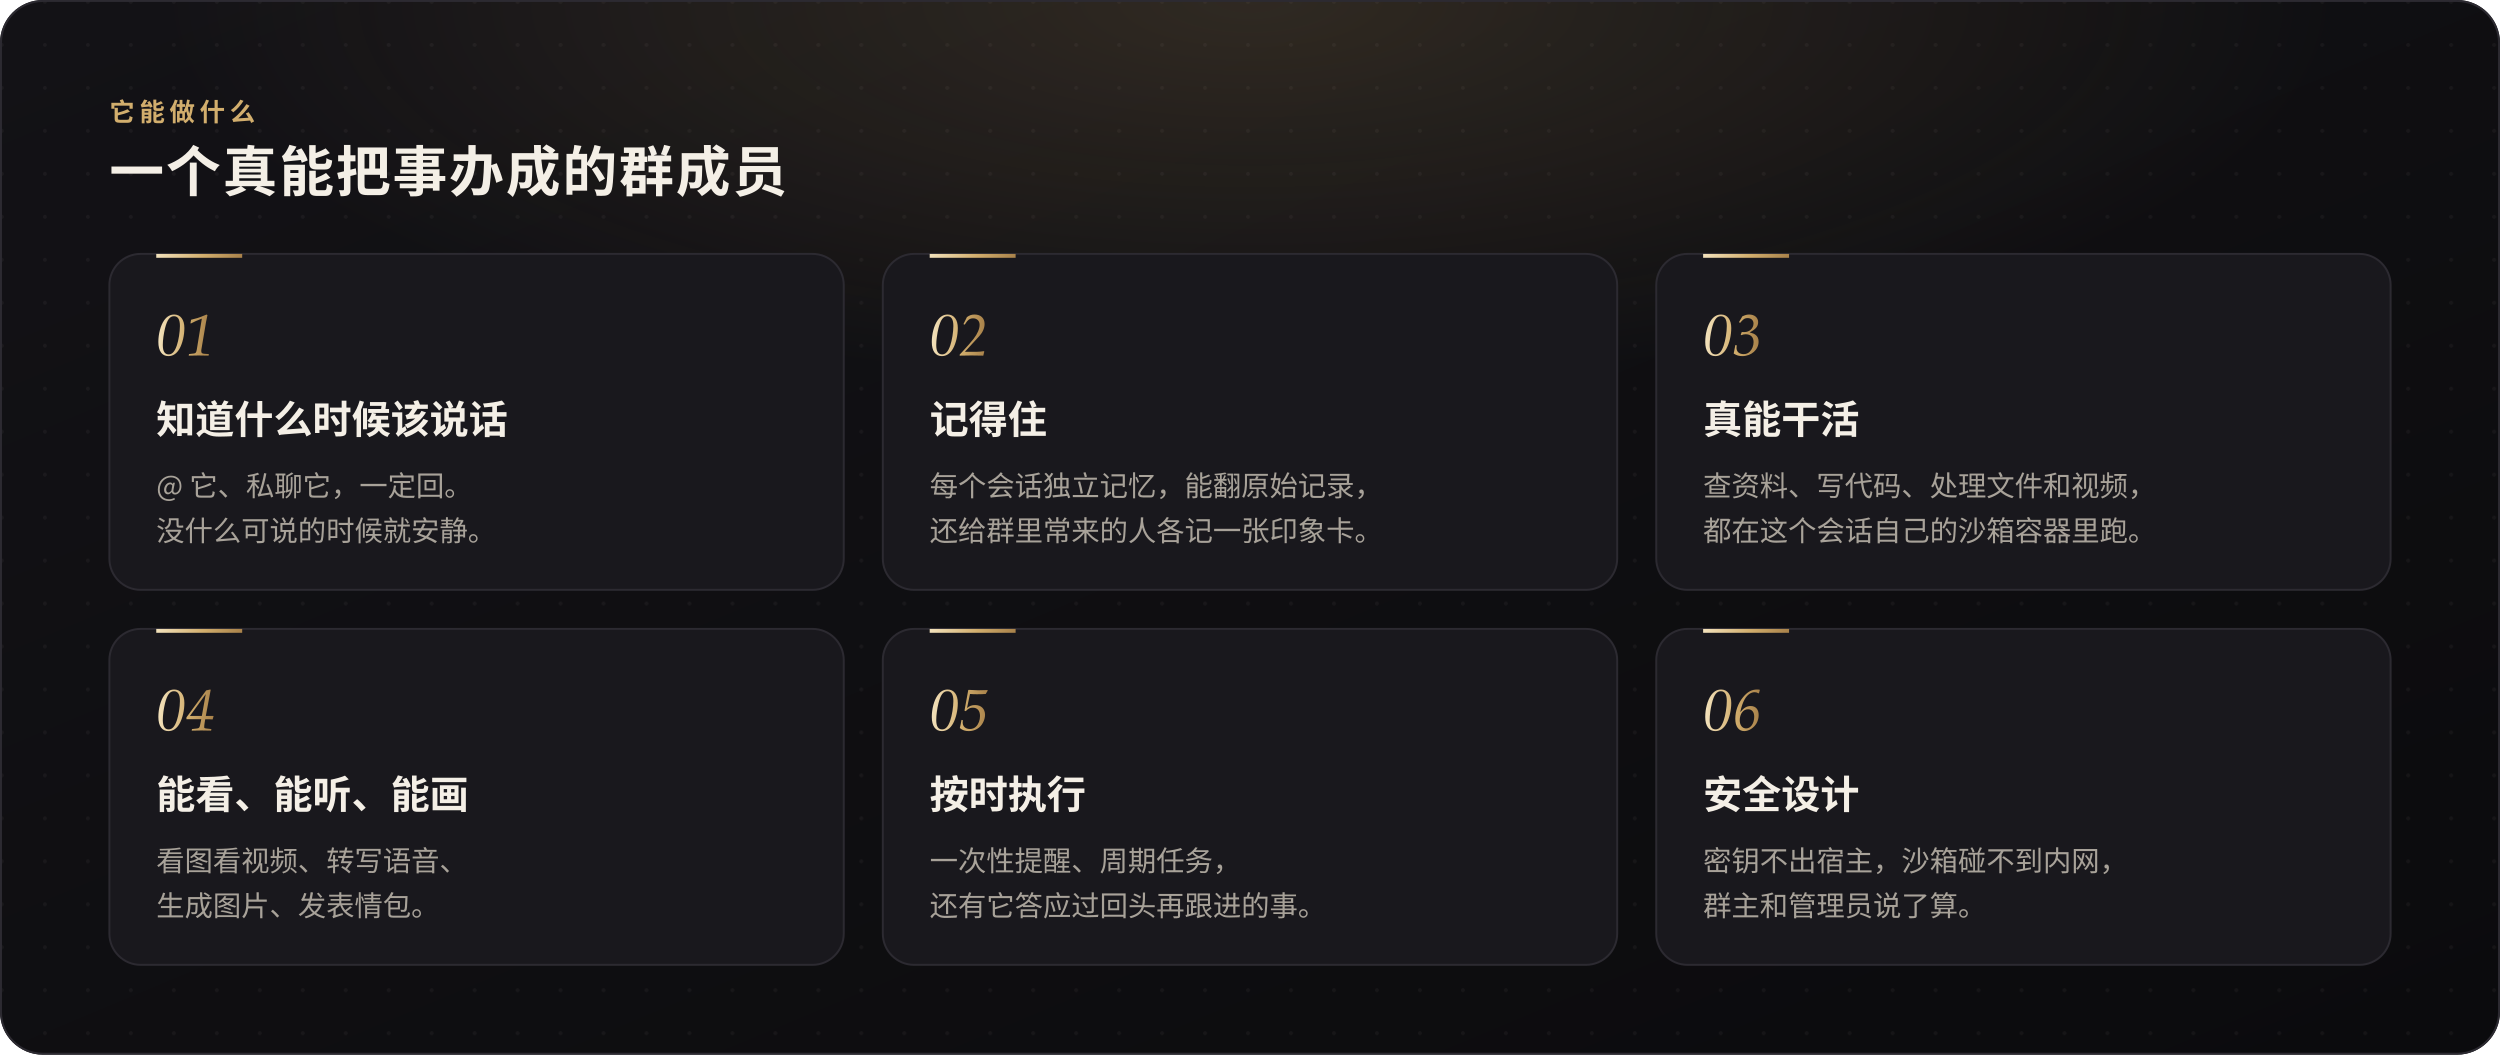
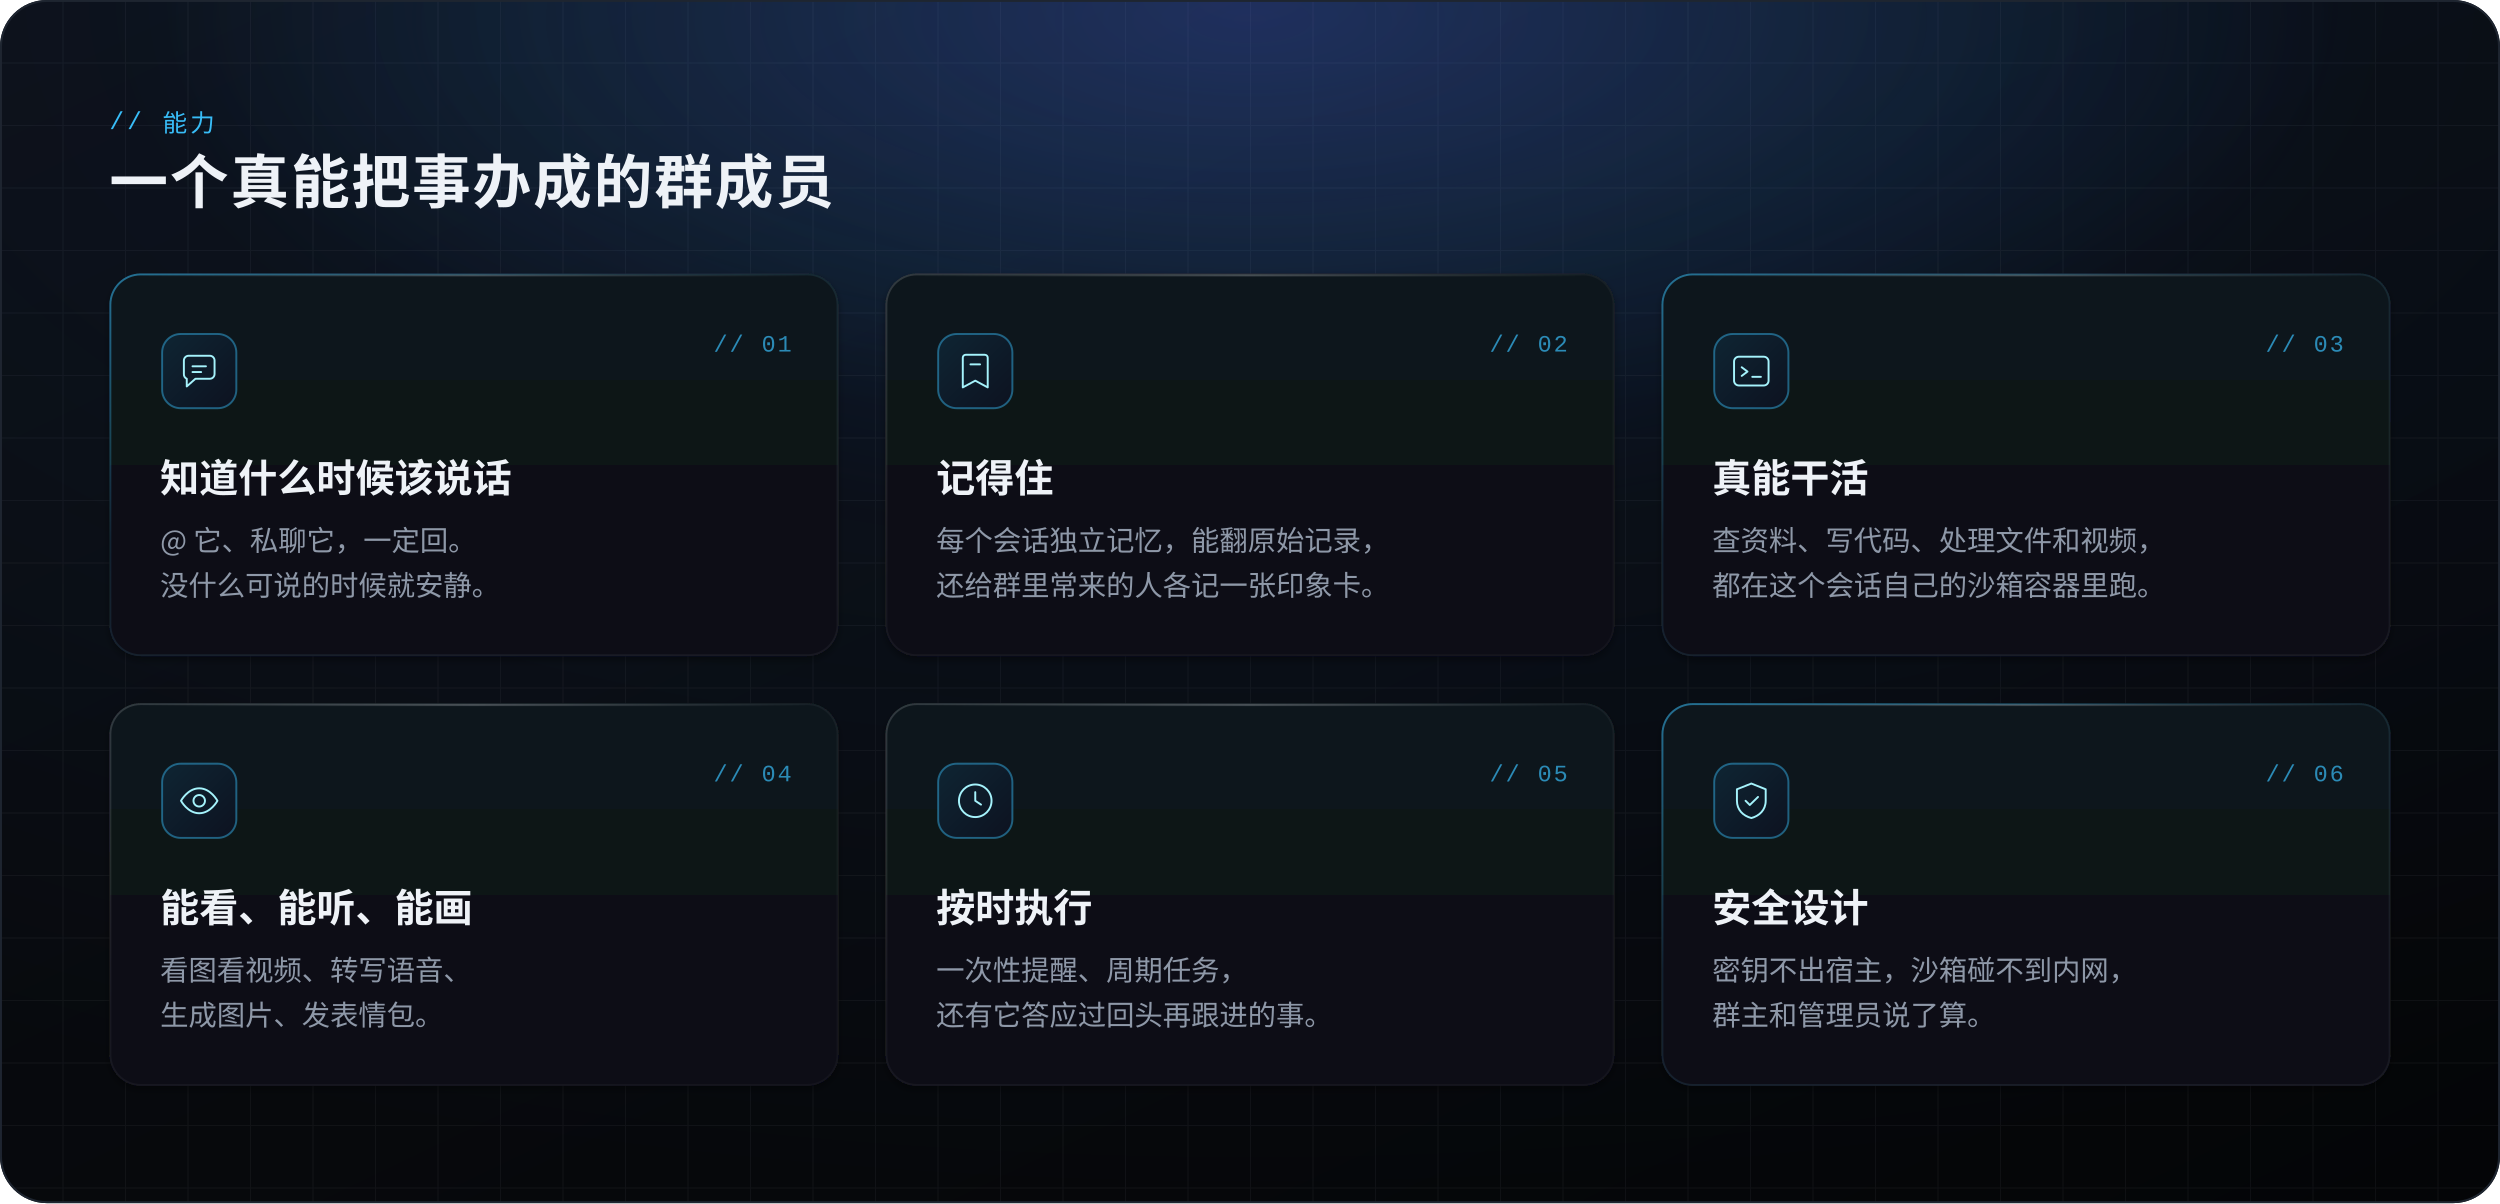
- <svg xmlns="http://www.w3.org/2000/svg" width="1280" height="540" viewBox="0 0 1280 540" role="img" aria-labelledby="t d">
+ <svg xmlns="http://www.w3.org/2000/svg" width="1280" height="616" viewBox="0 0 1280 616" role="img" aria-labelledby="t d">
  <defs>
    <linearGradient id="bg" x1="0" y1="0" x2="1" y2="1">
-       <stop stop-color="#131216" />
-       <stop offset="1" stop-color="#0B0B0D" />
+       <stop stop-color="#0A0D12" />
+       <stop offset="1" stop-color="#040507" />
    </linearGradient>
-     <linearGradient id="gold" x1="0" y1="0" x2="1" y2="0">
-       <stop stop-color="#F3E2BC" />
-       <stop offset=".55" stop-color="#D2AE6D" />
-       <stop offset="1" stop-color="#A9824A" />
+     <linearGradient id="gold" x1="0" y1="0" x2="1" y2="1">
+       <stop stop-color="#A5F3FC" />
+       <stop offset=".55" stop-color="#38BDF8" />
+       <stop offset="1" stop-color="#6366F1" />
+     </linearGradient>
+     <linearGradient id="goldv" x1="0" y1="0" x2="0" y2="1">
+       <stop stop-color="#A5F3FC" />
+       <stop offset="1" stop-color="#38BDF8" />
+     </linearGradient>
+     <linearGradient id="face" x1="0" y1="0" x2="0" y2="1">
+       <stop stop-color="#11151C" />
+       <stop offset="1" stop-color="#0B0E13" />
+     </linearGradient>
+     <linearGradient id="edge" x1="0" y1="0" x2="1" y2="1">
+       <stop stop-color="#38BDF8" stop-opacity=".55" />
+       <stop offset=".35" stop-color="#38BDF8" stop-opacity=".12" />
+       <stop offset="1" stop-color="#EEF2F7" stop-opacity=".05" />
+     </linearGradient>
+     <linearGradient id="edgeq" x1="0" y1="0" x2="1" y2="1">
+       <stop stop-color="#EEF2F7" stop-opacity=".16" />
+       <stop offset=".4" stop-color="#EEF2F7" stop-opacity=".05" />
+       <stop offset="1" stop-color="#EEF2F7" stop-opacity=".03" />
+     </linearGradient>
+     <linearGradient id="sheen" x1="0" y1="0" x2="1" y2="0">
+       <stop stop-color="#EEF2F7" stop-opacity="0" />
+       <stop offset=".5" stop-color="#EEF2F7" stop-opacity=".22" />
+       <stop offset="1" stop-color="#EEF2F7" stop-opacity="0" />
    </linearGradient>
    <linearGradient id="hair" x1="0" y1="0" x2="1" y2="0">
-       <stop stop-color="#D2AE6D" stop-opacity="0" />
-       <stop offset=".5" stop-color="#D2AE6D" stop-opacity=".55" />
-       <stop offset="1" stop-color="#D2AE6D" stop-opacity="0" />
+       <stop stop-color="#38BDF8" stop-opacity="0" />
+       <stop offset=".5" stop-color="#38BDF8" stop-opacity=".5" />
+       <stop offset="1" stop-color="#38BDF8" stop-opacity="0" />
    </linearGradient>
    <radialGradient id="glow" cx=".5" cy=".5" r=".5">
-       <stop stop-color="#D2AE6D" stop-opacity=".16" />
-       <stop offset="1" stop-color="#D2AE6D" stop-opacity="0" />
+       <stop stop-color="#6366F1" stop-opacity=".16" />
+       <stop offset="1" stop-color="#38BDF8" stop-opacity="0" />
    </radialGradient>
    <radialGradient id="jglow" cx=".5" cy=".5" r=".5">
-       <stop stop-color="#8CC2AE" stop-opacity=".10" />
-       <stop offset="1" stop-color="#8CC2AE" stop-opacity="0" />
+       <stop stop-color="#34D399" stop-opacity=".10" />
+       <stop offset="1" stop-color="#34D399" stop-opacity="0" />
    </radialGradient>
-     <pattern id="dots" width="22" height="22" patternUnits="userSpaceOnUse">
-       <circle cx="1" cy="1" r="1" fill="#F4EFE6" fill-opacity=".045" />
+     <linearGradient id="iconbg" x1="0" y1="0" x2="1" y2="1">
+       <stop stop-color="#0E2533" />
+       <stop offset="1" stop-color="#0D1220" />
+     </linearGradient>
+     <pattern id="dots" width="32" height="32" patternUnits="userSpaceOnUse">
+       <path d="M32 0H0V32" fill="none" stroke="#EEF2F7" stroke-opacity=".045" />
    </pattern>
-     <clipPath id="card">
-       <rect width="1280" height="540" rx="22" />
+     <linearGradient id="silver" x1="0" y1="0" x2="0" y2="1">
+       <stop stop-color="#FFFFFF" />
+       <stop offset="1" stop-color="#8B95A5" />
+     </linearGradient>
+     <linearGradient id="beam" x1="0" y1="0" x2="1" y2="0">
+       <stop stop-color="#A5F3FC" stop-opacity="0" />
+       <stop offset=".5" stop-color="#A5F3FC" />
+       <stop offset="1" stop-color="#6366F1" stop-opacity="0" />
+     </linearGradient>
+     <radialGradient id="spot" cx=".5" cy="0" r="1">
+       <stop stop-color="#3B82F6" stop-opacity=".22" />
+       <stop offset=".45" stop-color="#3B82F6" stop-opacity=".05" />
+       <stop offset="1" stop-color="#3B82F6" stop-opacity="0" />
+     </radialGradient>
+     <linearGradient id="floorfade" x1="0" y1="0" x2="0" y2="1">
+       <stop stop-color="#fff" stop-opacity="0" />
+       <stop offset="1" stop-color="#fff" stop-opacity=".9" />
+     </linearGradient>
+     <mask id="floormask">
+       <rect width="100%" height="100%" fill="url(#floorfade)" />
+     </mask>
+     <filter id="neon" filterUnits="userSpaceOnUse" x="-200" y="-200" width="2000" height="1200">
+       <feGaussianBlur stdDeviation="3.5" result="b" />
+       <feMerge>
+         <feMergeNode in="b" />
+         <feMergeNode in="SourceGraphic" />
+       </feMerge>
+     </filter>
+     <filter id="lift" x="-30%" y="-30%" width="160%" height="190%">
+       <feDropShadow dx="0" dy="18" stdDeviation="18" flood-color="#000" flood-opacity=".6" />
+       <feDropShadow dx="0" dy="2" stdDeviation="2" flood-color="#000" flood-opacity=".35" />
+     </filter>
+     <filter id="soft" x="-30%" y="-30%" width="160%" height="190%">
+       <feDropShadow dx="0" dy="10" stdDeviation="12" flood-color="#000" flood-opacity=".5" />
+     </filter>
+     <marker id="ah" viewBox="0 0 10 10" refX="8" refY="5" markerWidth="7" markerHeight="7" orient="auto-start-reverse">
+       <path d="M0 0 L10 5 L0 10 z" fill="#38BDF8" />
+     </marker>
+     <clipPath id="frame">
+       <rect width="1280" height="616" rx="24" />
    </clipPath>
  </defs>
-   <g clip-path="url(#card)">
-     <rect width="1280" height="540" fill="url(#bg)" />
-     <rect width="1280" height="540" fill="url(#dots)" />
-     <ellipse cx="640" cy="0" rx="560" ry="200" fill="url(#glow)" />
-     <text x="56" y="62" font-family="-apple-system, BlinkMacSystemFont, 'Segoe UI', 'Helvetica Neue', 'PingFang SC', 'Hiragino Sans GB', 'Microsoft YaHei', 'Noto Sans CJK SC', Arial, sans-serif" font-size="13" fill="#D2AE6D" font-weight="600" letter-spacing="2.4">它能做什么</text>
-     <text x="56" y="98" font-family="-apple-system, BlinkMacSystemFont, 'Segoe UI', 'Helvetica Neue', 'PingFang SC', 'Hiragino Sans GB', 'Microsoft YaHei', 'Noto Sans CJK SC', Arial, sans-serif" font-size="28" fill="#F4EFE6" font-weight="600" letter-spacing="1">一个真能把事办成的群成员</text>
-     <rect x="56.0" y="130" width="376.0" height="172" rx="16" fill="#19181D" stroke="#2C2A31" />
-     <rect x="80.0" y="130" width="44" height="2" fill="url(#gold)" />
-     <text x="80.0" y="182" font-family="'Iowan Old Style', 'Palatino Linotype', Palatino, Georgia, 'Songti SC', 'Noto Serif CJK SC', serif" font-size="30" fill="url(#gold)" font-weight="500" font-style="italic">01</text>
-     <text x="80.0" y="222" font-family="-apple-system, BlinkMacSystemFont, 'Segoe UI', 'Helvetica Neue', 'PingFang SC', 'Hiragino Sans GB', 'Microsoft YaHei', 'Noto Sans CJK SC', Arial, sans-serif" font-size="20" fill="#F4EFE6" font-weight="600">知道什么时候该说话</text>
-     <text x="80.0" y="254" font-family="-apple-system, BlinkMacSystemFont, 'Segoe UI', 'Helvetica Neue', 'PingFang SC', 'Hiragino Sans GB', 'Microsoft YaHei', 'Noto Sans CJK SC', Arial, sans-serif" font-size="14.5" fill="#A8A299">@ 它、私聊它，一定回。</text>
-     <text x="80.0" y="277" font-family="-apple-system, BlinkMacSystemFont, 'Segoe UI', 'Helvetica Neue', 'PingFang SC', 'Hiragino Sans GB', 'Microsoft YaHei', 'Noto Sans CJK SC', Arial, sans-serif" font-size="14.5" fill="#A8A299">没什么可说的时候就安静。</text>
-     <rect x="452.0" y="130" width="376.0" height="172" rx="16" fill="#19181D" stroke="#2C2A31" />
-     <rect x="476.0" y="130" width="44" height="2" fill="url(#gold)" />
-     <text x="476.0" y="182" font-family="'Iowan Old Style', 'Palatino Linotype', Palatino, Georgia, 'Songti SC', 'Noto Serif CJK SC', serif" font-size="30" fill="url(#gold)" font-weight="500" font-style="italic">02</text>
-     <text x="476.0" y="222" font-family="-apple-system, BlinkMacSystemFont, 'Segoe UI', 'Helvetica Neue', 'PingFang SC', 'Hiragino Sans GB', 'Microsoft YaHei', 'Noto Sans CJK SC', Arial, sans-serif" font-size="20" fill="#F4EFE6" font-weight="600">记得住</text>
-     <text x="476.0" y="254" font-family="-apple-system, BlinkMacSystemFont, 'Segoe UI', 'Helvetica Neue', 'PingFang SC', 'Hiragino Sans GB', 'Microsoft YaHei', 'Noto Sans CJK SC', Arial, sans-serif" font-size="14.5" fill="#A8A299">每个会话独立记忆，能翻原始记录，</text>
-     <text x="476.0" y="277" font-family="-apple-system, BlinkMacSystemFont, 'Segoe UI', 'Helvetica Neue', 'PingFang SC', 'Hiragino Sans GB', 'Microsoft YaHei', 'Noto Sans CJK SC', Arial, sans-serif" font-size="14.5" fill="#A8A299">还给群里常来的人各记一张印象卡。</text>
-     <rect x="848.0" y="130" width="376.0" height="172" rx="16" fill="#19181D" stroke="#2C2A31" />
-     <rect x="872.0" y="130" width="44" height="2" fill="url(#gold)" />
-     <text x="872.0" y="182" font-family="'Iowan Old Style', 'Palatino Linotype', Palatino, Georgia, 'Songti SC', 'Noto Serif CJK SC', serif" font-size="30" fill="url(#gold)" font-weight="500" font-style="italic">03</text>
-     <text x="872.0" y="222" font-family="-apple-system, BlinkMacSystemFont, 'Segoe UI', 'Helvetica Neue', 'PingFang SC', 'Hiragino Sans GB', 'Microsoft YaHei', 'Noto Sans CJK SC', Arial, sans-serif" font-size="20" fill="#F4EFE6" font-weight="600">真能干活</text>
-     <text x="872.0" y="254" font-family="-apple-system, BlinkMacSystemFont, 'Segoe UI', 'Helvetica Neue', 'PingFang SC', 'Hiragino Sans GB', 'Microsoft YaHei', 'Noto Sans CJK SC', Arial, sans-serif" font-size="14.5" fill="#A8A299">查资料、写代码、处理文件和视频，</text>
-     <text x="872.0" y="277" font-family="-apple-system, BlinkMacSystemFont, 'Segoe UI', 'Helvetica Neue', 'PingFang SC', 'Hiragino Sans GB', 'Microsoft YaHei', 'Noto Sans CJK SC', Arial, sans-serif" font-size="14.5" fill="#A8A299">都在这个会话自己的沙箱容器里跑。</text>
-     <rect x="56.0" y="322" width="376.0" height="172" rx="16" fill="#19181D" stroke="#2C2A31" />
-     <rect x="80.0" y="322" width="44" height="2" fill="url(#gold)" />
-     <text x="80.0" y="374" font-family="'Iowan Old Style', 'Palatino Linotype', Palatino, Georgia, 'Songti SC', 'Noto Serif CJK SC', serif" font-size="30" fill="url(#gold)" font-weight="500" font-style="italic">04</text>
-     <text x="80.0" y="414" font-family="-apple-system, BlinkMacSystemFont, 'Segoe UI', 'Helvetica Neue', 'PingFang SC', 'Hiragino Sans GB', 'Microsoft YaHei', 'Noto Sans CJK SC', Arial, sans-serif" font-size="20" fill="#F4EFE6" font-weight="600">能看、能听、能画</text>
-     <text x="80.0" y="446" font-family="-apple-system, BlinkMacSystemFont, 'Segoe UI', 'Helvetica Neue', 'PingFang SC', 'Hiragino Sans GB', 'Microsoft YaHei', 'Noto Sans CJK SC', Arial, sans-serif" font-size="14.5" fill="#A8A299">看图看视频、转写语音、</text>
-     <text x="80.0" y="469" font-family="-apple-system, BlinkMacSystemFont, 'Segoe UI', 'Helvetica Neue', 'PingFang SC', 'Hiragino Sans GB', 'Microsoft YaHei', 'Noto Sans CJK SC', Arial, sans-serif" font-size="14.5" fill="#A8A299">生成图片、发表情包。</text>
-     <rect x="452.0" y="322" width="376.0" height="172" rx="16" fill="#19181D" stroke="#2C2A31" />
-     <rect x="476.0" y="322" width="44" height="2" fill="url(#gold)" />
-     <text x="476.0" y="374" font-family="'Iowan Old Style', 'Palatino Linotype', Palatino, Georgia, 'Songti SC', 'Noto Serif CJK SC', serif" font-size="30" fill="url(#gold)" font-weight="500" font-style="italic">05</text>
-     <text x="476.0" y="414" font-family="-apple-system, BlinkMacSystemFont, 'Segoe UI', 'Helvetica Neue', 'PingFang SC', 'Hiragino Sans GB', 'Microsoft YaHei', 'Noto Sans CJK SC', Arial, sans-serif" font-size="20" fill="#F4EFE6" font-weight="600">按时执行</text>
-     <text x="476.0" y="446" font-family="-apple-system, BlinkMacSystemFont, 'Segoe UI', 'Helvetica Neue', 'PingFang SC', 'Hiragino Sans GB', 'Microsoft YaHei', 'Noto Sans CJK SC', Arial, sans-serif" font-size="14.5" fill="#A8A299">一次性提醒、周期任务，</text>
-     <text x="476.0" y="469" font-family="-apple-system, BlinkMacSystemFont, 'Segoe UI', 'Helvetica Neue', 'PingFang SC', 'Hiragino Sans GB', 'Microsoft YaHei', 'Noto Sans CJK SC', Arial, sans-serif" font-size="14.5" fill="#A8A299">还有它答应过回头再跟进的事。</text>
-     <rect x="848.0" y="322" width="376.0" height="172" rx="16" fill="#19181D" stroke="#2C2A31" />
-     <rect x="872.0" y="322" width="44" height="2" fill="url(#gold)" />
-     <text x="872.0" y="374" font-family="'Iowan Old Style', 'Palatino Linotype', Palatino, Georgia, 'Songti SC', 'Noto Serif CJK SC', serif" font-size="30" fill="url(#gold)" font-weight="500" font-style="italic">06</text>
-     <text x="872.0" y="414" font-family="-apple-system, BlinkMacSystemFont, 'Segoe UI', 'Helvetica Neue', 'PingFang SC', 'Hiragino Sans GB', 'Microsoft YaHei', 'Noto Sans CJK SC', Arial, sans-serif" font-size="20" fill="#F4EFE6" font-weight="600">安全设计</text>
-     <text x="872.0" y="446" font-family="-apple-system, BlinkMacSystemFont, 'Segoe UI', 'Helvetica Neue', 'PingFang SC', 'Hiragino Sans GB', 'Microsoft YaHei', 'Noto Sans CJK SC', Arial, sans-serif" font-size="14.5" fill="#A8A299">密钥不出宿主，沙箱碰不到内网，</text>
-     <text x="872.0" y="469" font-family="-apple-system, BlinkMacSystemFont, 'Segoe UI', 'Helvetica Neue', 'PingFang SC', 'Hiragino Sans GB', 'Microsoft YaHei', 'Noto Sans CJK SC', Arial, sans-serif" font-size="14.5" fill="#A8A299">群主和管理员说了算。</text>
+   <g clip-path="url(#frame)">
+     <rect width="1280" height="616" fill="url(#bg)" />
+     <rect width="1280" height="616" fill="url(#dots)" />
+     <rect width="1280" height="616" fill="url(#spot)" />
+     <ellipse cx="640" cy="10" rx="560" ry="210" fill="url(#glow)" />
+     <text x="56" y="66" font-family="'SF Mono', SFMono-Regular, Menlo, Consolas, 'Liberation Mono', monospace" font-size="12.5" fill="#38BDF8" font-weight="500" letter-spacing="1.6">// 能力</text>
+     <text x="56" y="104" font-family="-apple-system, BlinkMacSystemFont, 'Segoe UI', 'Helvetica Neue', 'PingFang SC', 'Hiragino Sans GB', 'Microsoft YaHei', 'Noto Sans CJK SC', Arial, sans-serif" font-size="30" fill="#EEF2F7" font-weight="600" letter-spacing="1">一个真能把事办成的群成员</text>
+     <g filter="url(#lift)">
+       <rect x="56.0" y="140" width="373.333" height="196" rx="16" fill="url(#face)" />
+     </g>
+     <rect x="56.5" y="140.5" width="372.333" height="195" rx="15.5" fill="none" stroke="url(#edge)" />
+     <rect x="72.0" y="140.5" width="341.333" height="1" fill="url(#sheen)" />
+     <rect x="83.0" y="171" width="38" height="38" rx="9.5" fill="url(#iconbg)" stroke="#38BDF8" stroke-opacity=".45" />
+     <g transform="translate(90.22 178.22) scale(0.9817)" fill="none" stroke="#A5F3FC" stroke-width="1.01" stroke-linecap="round" stroke-linejoin="round">
+       <path d="M4 6.5A2.5 2.5 0 0 1 6.5 4h11A2.5 2.5 0 0 1 20 6.5v7a2.5 2.5 0 0 1-2.5 2.5H10l-4.5 4v-4h0A2.5 2.5 0 0 1 4 13.5z" />
+       <path d="M8.5 9.5h7M8.5 12.5h4.5" />
+     </g>
+     <text x="405.333" y="180" font-family="'SF Mono', SFMono-Regular, Menlo, Consolas, 'Liberation Mono', monospace" font-size="12" fill="#38BDF8" font-weight="500" text-anchor="end" letter-spacing="1" fill-opacity="0.7">// 01</text>
+     <text x="82" y="252" font-family="-apple-system, BlinkMacSystemFont, 'Segoe UI', 'Helvetica Neue', 'PingFang SC', 'Hiragino Sans GB', 'Microsoft YaHei', 'Noto Sans CJK SC', Arial, sans-serif" font-size="20" fill="#EEF2F7" font-weight="600">知道什么时候该说话</text>
+     <text x="82" y="282" font-family="-apple-system, BlinkMacSystemFont, 'Segoe UI', 'Helvetica Neue', 'PingFang SC', 'Hiragino Sans GB', 'Microsoft YaHei', 'Noto Sans CJK SC', Arial, sans-serif" font-size="14.5" fill="#8E98A8">@ 它、私聊它，一定回。</text>
+     <text x="82" y="305" font-family="-apple-system, BlinkMacSystemFont, 'Segoe UI', 'Helvetica Neue', 'PingFang SC', 'Hiragino Sans GB', 'Microsoft YaHei', 'Noto Sans CJK SC', Arial, sans-serif" font-size="14.5" fill="#8E98A8">没什么可说的时候就安静。</text>
+     <g filter="url(#lift)">
+       <rect x="453.333" y="140" width="373.333" height="196" rx="16" fill="url(#face)" />
+     </g>
+     <rect x="453.833" y="140.5" width="372.333" height="195" rx="15.5" fill="none" stroke="url(#edgeq)" />
+     <rect x="469.333" y="140.5" width="341.333" height="1" fill="url(#sheen)" />
+     <rect x="480.333" y="171" width="38" height="38" rx="9.5" fill="url(#iconbg)" stroke="#38BDF8" stroke-opacity=".45" />
+     <g transform="translate(487.55 178.22) scale(0.9817)" fill="none" stroke="#A5F3FC" stroke-width="1.01" stroke-linecap="round" stroke-linejoin="round">
+       <path d="M7 3.5h10A1.5 1.5 0 0 1 18.5 5v15.5L12 17l-6.5 3.5V5A1.5 1.5 0 0 1 7 3.5z" />
+       <path d="M9.5 8.5h5" />
+     </g>
+     <text x="802.667" y="180" font-family="'SF Mono', SFMono-Regular, Menlo, Consolas, 'Liberation Mono', monospace" font-size="12" fill="#38BDF8" font-weight="500" text-anchor="end" letter-spacing="1" fill-opacity="0.7">// 02</text>
+     <text x="479.333" y="252" font-family="-apple-system, BlinkMacSystemFont, 'Segoe UI', 'Helvetica Neue', 'PingFang SC', 'Hiragino Sans GB', 'Microsoft YaHei', 'Noto Sans CJK SC', Arial, sans-serif" font-size="20" fill="#EEF2F7" font-weight="600">记得住</text>
+     <text x="479.333" y="282" font-family="-apple-system, BlinkMacSystemFont, 'Segoe UI', 'Helvetica Neue', 'PingFang SC', 'Hiragino Sans GB', 'Microsoft YaHei', 'Noto Sans CJK SC', Arial, sans-serif" font-size="14.5" fill="#8E98A8">每个会话独立记忆，能翻原始记录，</text>
+     <text x="479.333" y="305" font-family="-apple-system, BlinkMacSystemFont, 'Segoe UI', 'Helvetica Neue', 'PingFang SC', 'Hiragino Sans GB', 'Microsoft YaHei', 'Noto Sans CJK SC', Arial, sans-serif" font-size="14.5" fill="#8E98A8">还给群里常来的人各记一张印象卡。</text>
+     <g filter="url(#lift)">
+       <rect x="850.667" y="140" width="373.333" height="196" rx="16" fill="url(#face)" />
+     </g>
+     <rect x="851.167" y="140.5" width="372.333" height="195" rx="15.5" fill="none" stroke="url(#edge)" />
+     <rect x="866.667" y="140.5" width="341.333" height="1" fill="url(#sheen)" />
+     <rect x="877.667" y="171" width="38" height="38" rx="9.5" fill="url(#iconbg)" stroke="#38BDF8" stroke-opacity=".45" />
+     <g transform="translate(884.89 178.22) scale(0.9817)" fill="none" stroke="#A5F3FC" stroke-width="1.01" stroke-linecap="round" stroke-linejoin="round">
+       <rect x="3" y="4.5" width="18" height="15" rx="2.5" />
+       <path d="M7 10l3 2.25L7 14.5M12.5 15h4.5" />
+     </g>
+     <text x="1200" y="180" font-family="'SF Mono', SFMono-Regular, Menlo, Consolas, 'Liberation Mono', monospace" font-size="12" fill="#38BDF8" font-weight="500" text-anchor="end" letter-spacing="1" fill-opacity="0.7">// 03</text>
+     <text x="876.667" y="252" font-family="-apple-system, BlinkMacSystemFont, 'Segoe UI', 'Helvetica Neue', 'PingFang SC', 'Hiragino Sans GB', 'Microsoft YaHei', 'Noto Sans CJK SC', Arial, sans-serif" font-size="20" fill="#EEF2F7" font-weight="600">真能干活</text>
+     <text x="876.667" y="282" font-family="-apple-system, BlinkMacSystemFont, 'Segoe UI', 'Helvetica Neue', 'PingFang SC', 'Hiragino Sans GB', 'Microsoft YaHei', 'Noto Sans CJK SC', Arial, sans-serif" font-size="14.5" fill="#8E98A8">查资料、写代码、处理文件和视频，</text>
+     <text x="876.667" y="305" font-family="-apple-system, BlinkMacSystemFont, 'Segoe UI', 'Helvetica Neue', 'PingFang SC', 'Hiragino Sans GB', 'Microsoft YaHei', 'Noto Sans CJK SC', Arial, sans-serif" font-size="14.5" fill="#8E98A8">都在这个会话自己的沙箱容器里跑。</text>
+     <g filter="url(#lift)">
+       <rect x="56.0" y="360" width="373.333" height="196" rx="16" fill="url(#face)" />
+     </g>
+     <rect x="56.5" y="360.5" width="372.333" height="195" rx="15.5" fill="none" stroke="url(#edgeq)" />
+     <rect x="72.0" y="360.5" width="341.333" height="1" fill="url(#sheen)" />
+     <rect x="83.0" y="391" width="38" height="38" rx="9.5" fill="url(#iconbg)" stroke="#38BDF8" stroke-opacity=".45" />
+     <g transform="translate(90.22 398.22) scale(0.9817)" fill="none" stroke="#A5F3FC" stroke-width="1.01" stroke-linecap="round" stroke-linejoin="round">
+       <path d="M2.5 12S6 5.5 12 5.5 21.5 12 21.5 12 18 18.5 12 18.5 2.5 12 2.5 12z" />
+       <circle cx="12" cy="12" r="3" />
+     </g>
+     <text x="405.333" y="400" font-family="'SF Mono', SFMono-Regular, Menlo, Consolas, 'Liberation Mono', monospace" font-size="12" fill="#38BDF8" font-weight="500" text-anchor="end" letter-spacing="1" fill-opacity="0.7">// 04</text>
+     <text x="82" y="472" font-family="-apple-system, BlinkMacSystemFont, 'Segoe UI', 'Helvetica Neue', 'PingFang SC', 'Hiragino Sans GB', 'Microsoft YaHei', 'Noto Sans CJK SC', Arial, sans-serif" font-size="20" fill="#EEF2F7" font-weight="600">能看、能听、能画</text>
+     <text x="82" y="502" font-family="-apple-system, BlinkMacSystemFont, 'Segoe UI', 'Helvetica Neue', 'PingFang SC', 'Hiragino Sans GB', 'Microsoft YaHei', 'Noto Sans CJK SC', Arial, sans-serif" font-size="14.5" fill="#8E98A8">看图看视频、转写语音、</text>
+     <text x="82" y="525" font-family="-apple-system, BlinkMacSystemFont, 'Segoe UI', 'Helvetica Neue', 'PingFang SC', 'Hiragino Sans GB', 'Microsoft YaHei', 'Noto Sans CJK SC', Arial, sans-serif" font-size="14.5" fill="#8E98A8">生成图片、发表情包。</text>
+     <g filter="url(#lift)">
+       <rect x="453.333" y="360" width="373.333" height="196" rx="16" fill="url(#face)" />
+     </g>
+     <rect x="453.833" y="360.5" width="372.333" height="195" rx="15.5" fill="none" stroke="url(#edgeq)" />
+     <rect x="469.333" y="360.5" width="341.333" height="1" fill="url(#sheen)" />
+     <rect x="480.333" y="391" width="38" height="38" rx="9.5" fill="url(#iconbg)" stroke="#38BDF8" stroke-opacity=".45" />
+     <g transform="translate(487.55 398.22) scale(0.9817)" fill="none" stroke="#A5F3FC" stroke-width="1.01" stroke-linecap="round" stroke-linejoin="round">
+       <circle cx="12" cy="12" r="8.5" />
+       <path d="M12 7.5V12l3 2" />
+     </g>
+     <text x="802.667" y="400" font-family="'SF Mono', SFMono-Regular, Menlo, Consolas, 'Liberation Mono', monospace" font-size="12" fill="#38BDF8" font-weight="500" text-anchor="end" letter-spacing="1" fill-opacity="0.7">// 05</text>
+     <text x="479.333" y="472" font-family="-apple-system, BlinkMacSystemFont, 'Segoe UI', 'Helvetica Neue', 'PingFang SC', 'Hiragino Sans GB', 'Microsoft YaHei', 'Noto Sans CJK SC', Arial, sans-serif" font-size="20" fill="#EEF2F7" font-weight="600">按时执行</text>
+     <text x="479.333" y="502" font-family="-apple-system, BlinkMacSystemFont, 'Segoe UI', 'Helvetica Neue', 'PingFang SC', 'Hiragino Sans GB', 'Microsoft YaHei', 'Noto Sans CJK SC', Arial, sans-serif" font-size="14.5" fill="#8E98A8">一次性提醒、周期任务，</text>
+     <text x="479.333" y="525" font-family="-apple-system, BlinkMacSystemFont, 'Segoe UI', 'Helvetica Neue', 'PingFang SC', 'Hiragino Sans GB', 'Microsoft YaHei', 'Noto Sans CJK SC', Arial, sans-serif" font-size="14.5" fill="#8E98A8">还有它答应过回头再跟进的事。</text>
+     <g filter="url(#lift)">
+       <rect x="850.667" y="360" width="373.333" height="196" rx="16" fill="url(#face)" />
+     </g>
+     <rect x="851.167" y="360.5" width="372.333" height="195" rx="15.5" fill="none" stroke="url(#edge)" />
+     <rect x="866.667" y="360.5" width="341.333" height="1" fill="url(#sheen)" />
+     <rect x="877.667" y="391" width="38" height="38" rx="9.5" fill="url(#iconbg)" stroke="#38BDF8" stroke-opacity=".45" />
+     <g transform="translate(884.89 398.22) scale(0.9817)" fill="none" stroke="#A5F3FC" stroke-width="1.01" stroke-linecap="round" stroke-linejoin="round">
+       <path d="M12 3l7.5 3v6c0 4.8-3.3 7.9-7.5 9-4.2-1.1-7.5-4.2-7.5-9V6z" />
+       <path d="M9 12l2.2 2.2L15.5 10" />
+     </g>
+     <text x="1200" y="400" font-family="'SF Mono', SFMono-Regular, Menlo, Consolas, 'Liberation Mono', monospace" font-size="12" fill="#38BDF8" font-weight="500" text-anchor="end" letter-spacing="1" fill-opacity="0.7">// 06</text>
+     <text x="876.667" y="472" font-family="-apple-system, BlinkMacSystemFont, 'Segoe UI', 'Helvetica Neue', 'PingFang SC', 'Hiragino Sans GB', 'Microsoft YaHei', 'Noto Sans CJK SC', Arial, sans-serif" font-size="20" fill="#EEF2F7" font-weight="600">安全设计</text>
+     <text x="876.667" y="502" font-family="-apple-system, BlinkMacSystemFont, 'Segoe UI', 'Helvetica Neue', 'PingFang SC', 'Hiragino Sans GB', 'Microsoft YaHei', 'Noto Sans CJK SC', Arial, sans-serif" font-size="14.5" fill="#8E98A8">密钥不出宿主，沙箱碰不到内网，</text>
+     <text x="876.667" y="525" font-family="-apple-system, BlinkMacSystemFont, 'Segoe UI', 'Helvetica Neue', 'PingFang SC', 'Hiragino Sans GB', 'Microsoft YaHei', 'Noto Sans CJK SC', Arial, sans-serif" font-size="14.5" fill="#8E98A8">群主和管理员说了算。</text>
  </g>
-   <rect x=".5" y=".5" width="1279" height="539" rx="21.5" fill="none" stroke="#2C2A31" />
+   <rect x=".5" y=".5" width="1279" height="615" rx="23.5" fill="none" stroke="#1E2530" />
</svg>
